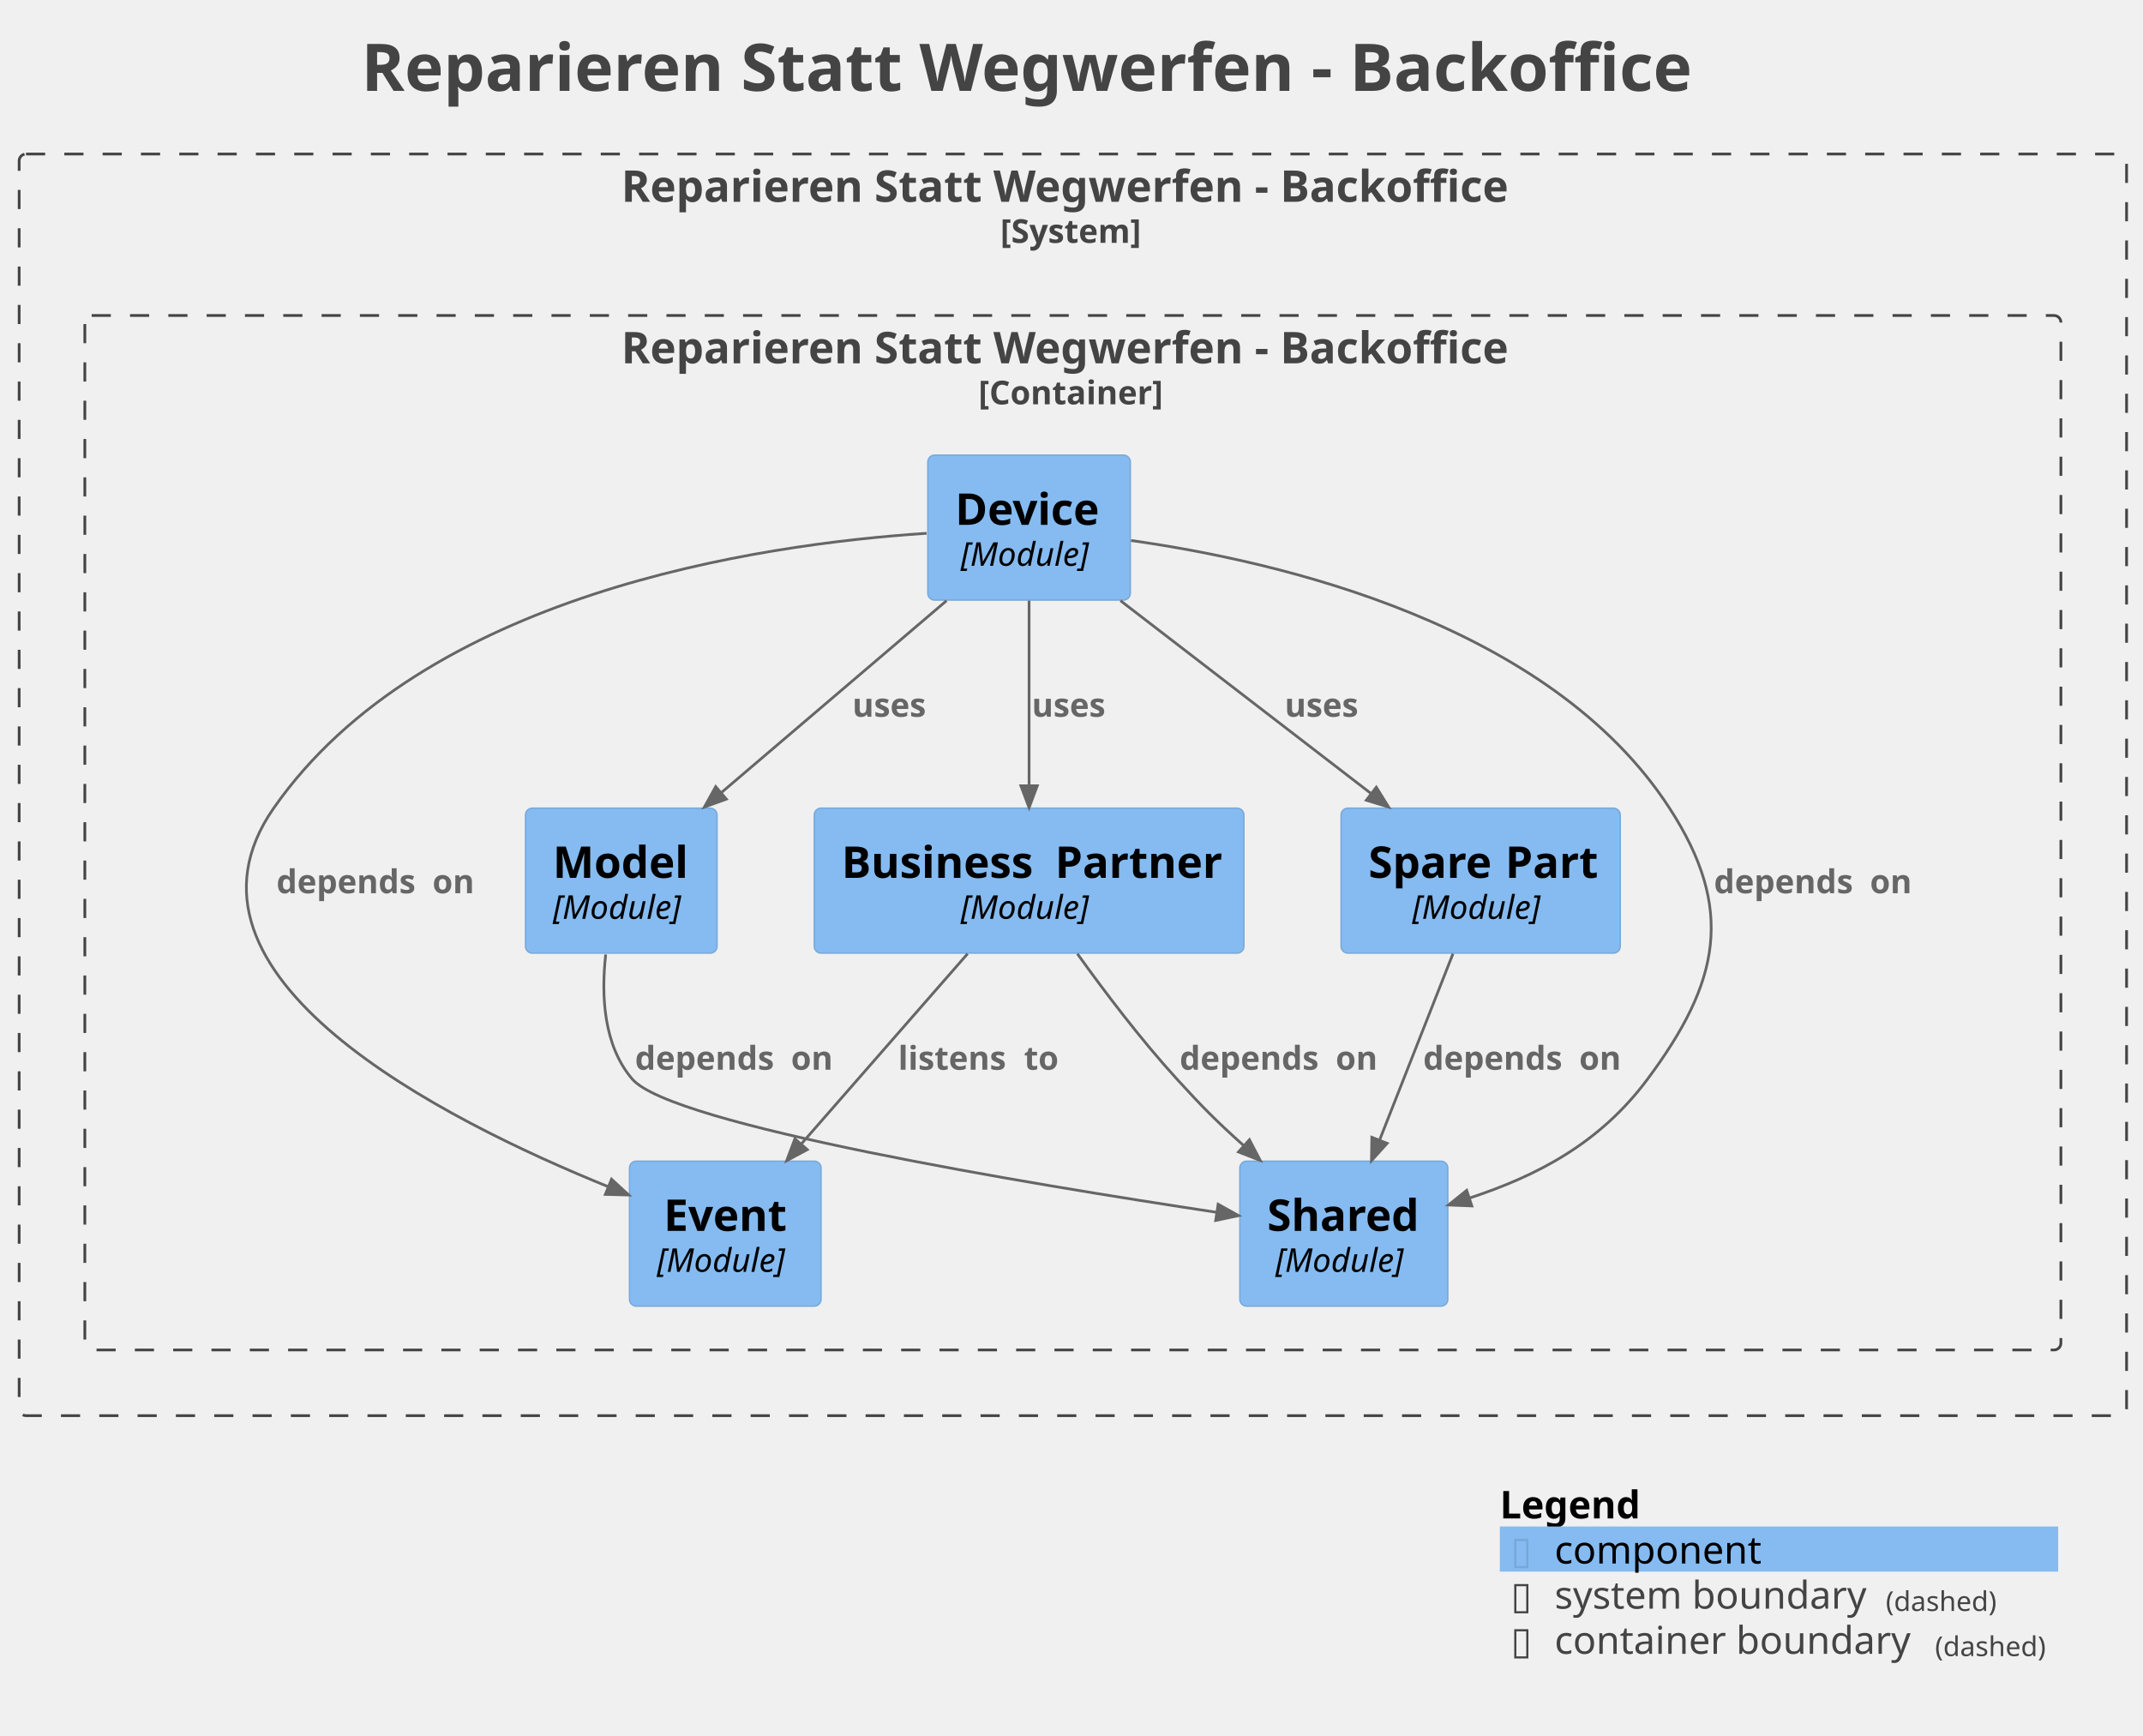
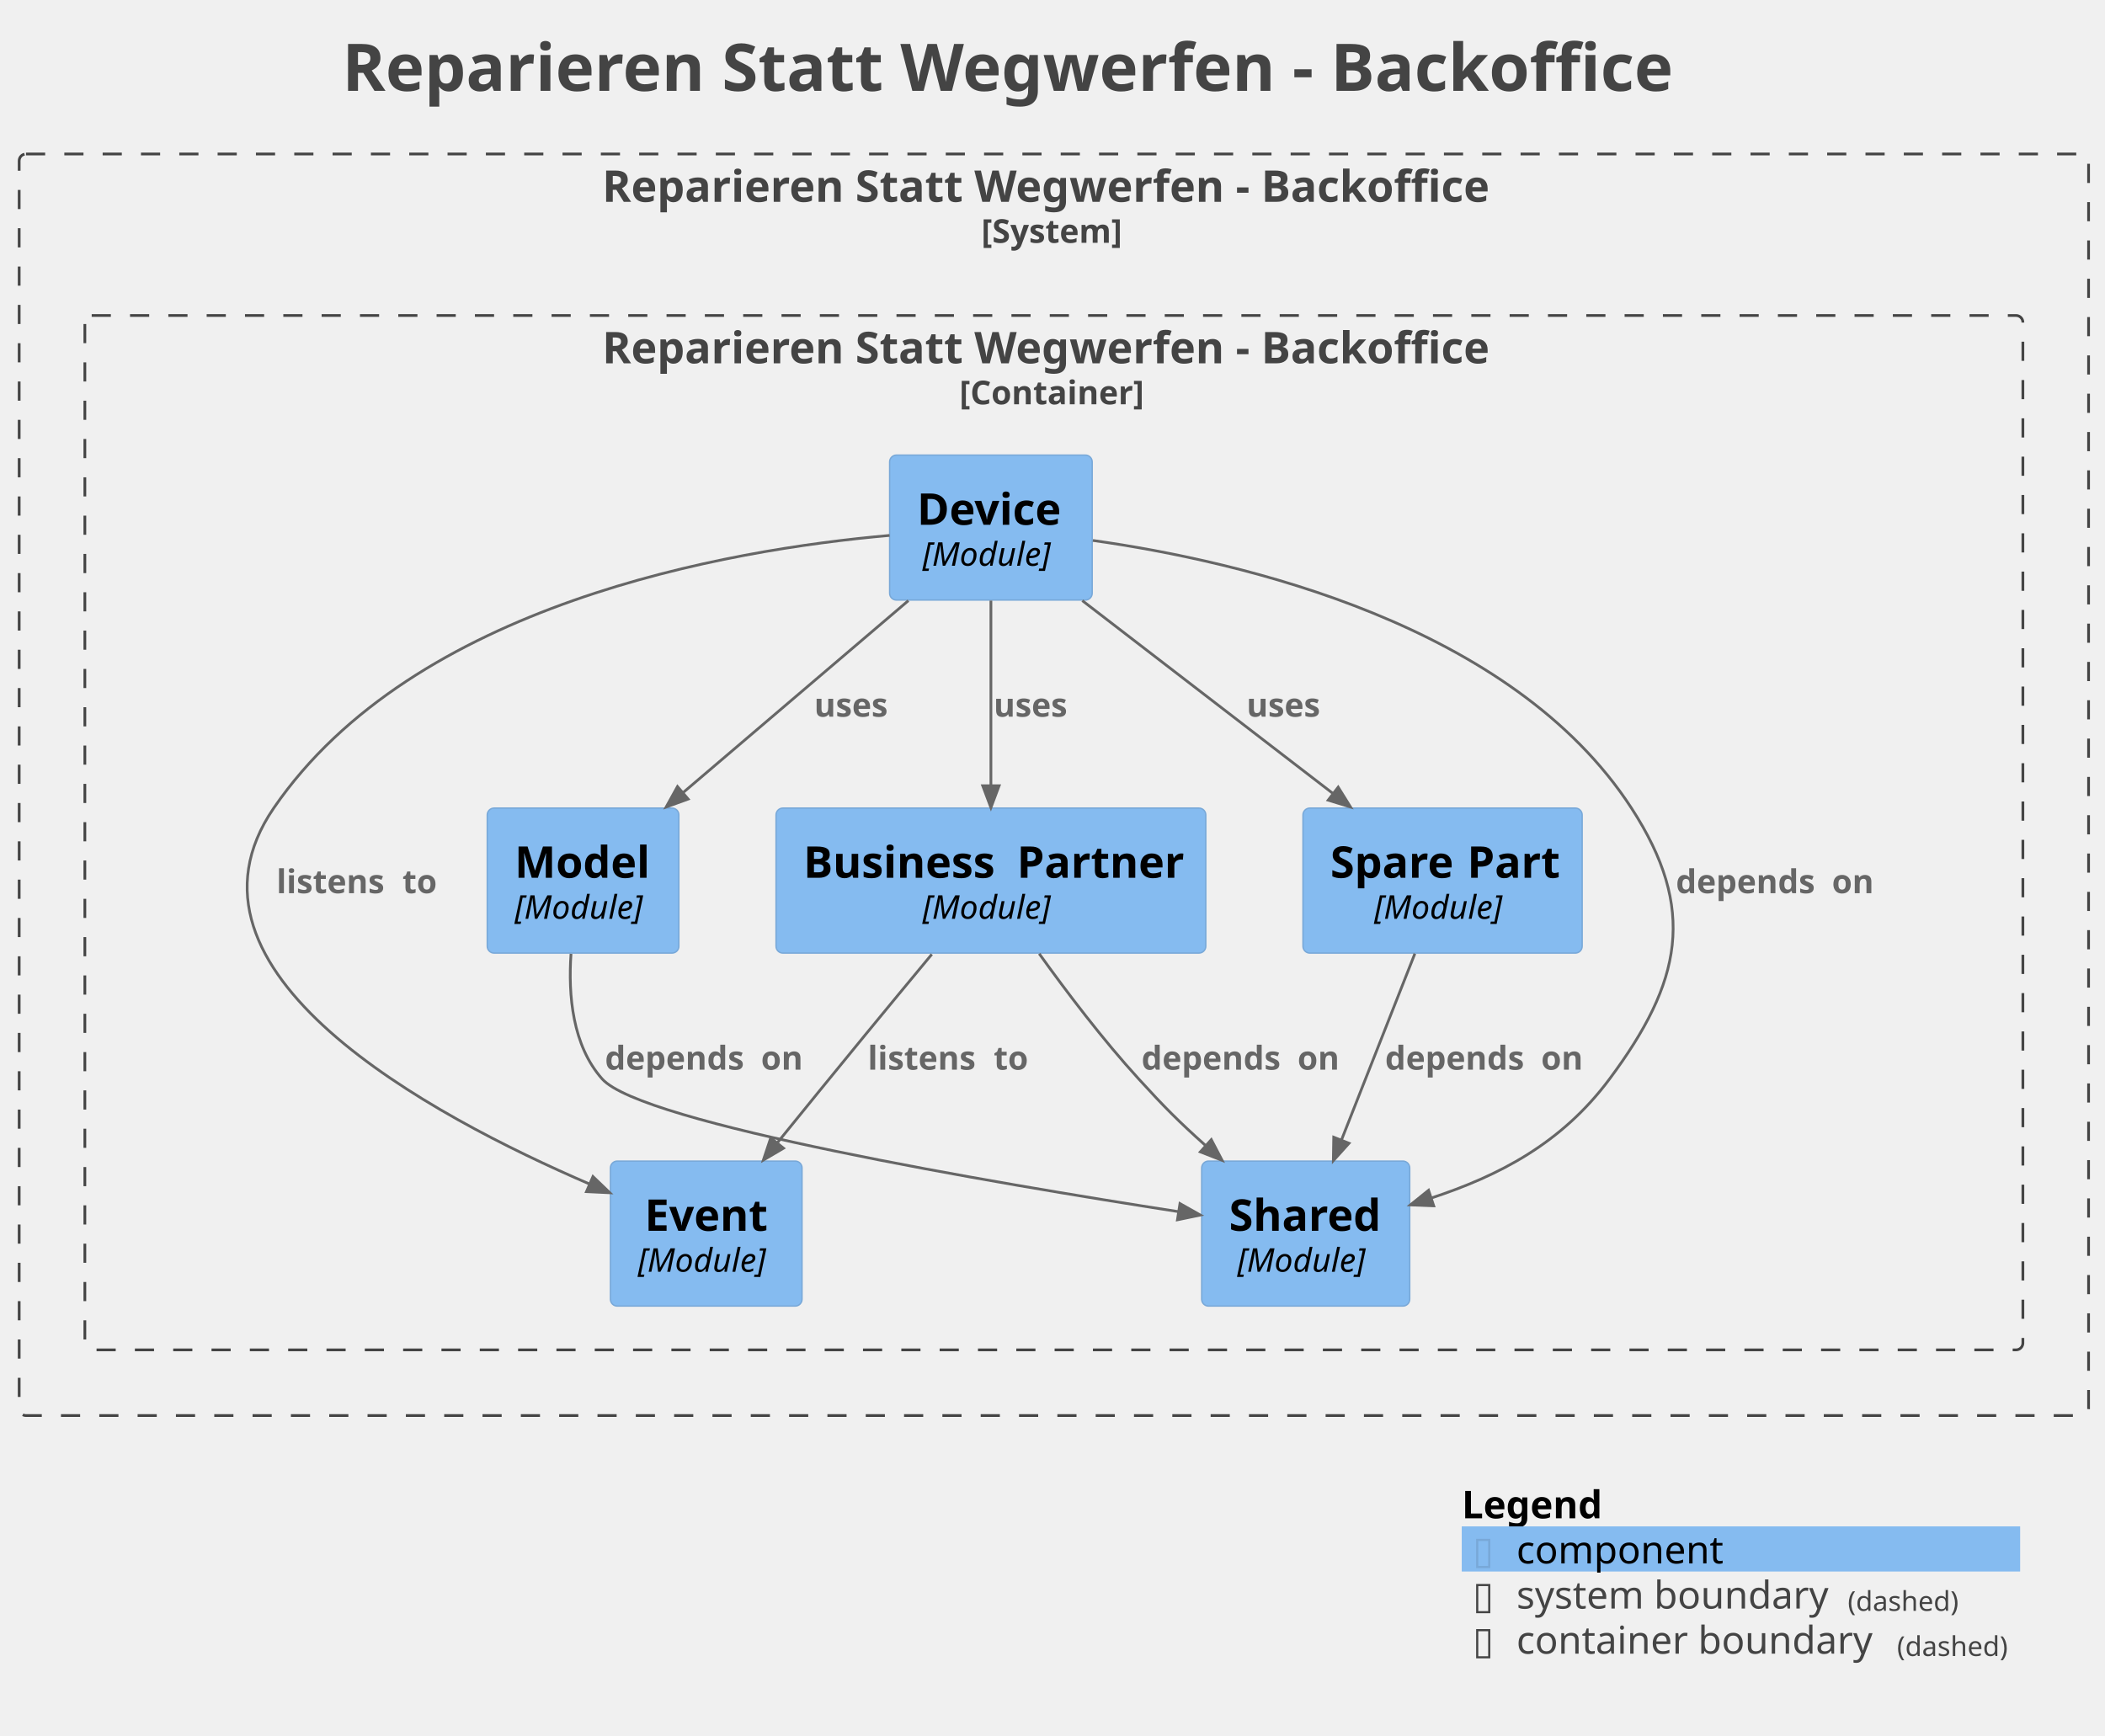
- <svg xmlns="http://www.w3.org/2000/svg" contentStyleType="text/css" height="634px" preserveAspectRatio="none" style="width:783px;height:634px;background:#FFFFFF;" version="1.1" viewBox="0 0 783 634" width="783px" zoomAndPan="magnify">
+ <svg xmlns="http://www.w3.org/2000/svg" contentStyleType="text/css" height="634px" preserveAspectRatio="none" style="width:769px;height:634px;background:#FFFFFF;" version="1.1" viewBox="0 0 769 634" width="769px" zoomAndPan="magnify">
  <defs />
  <g>
-     <text fill="#444444" font-family="sans-serif" font-size="24" font-weight="bold" lengthAdjust="spacing" textLength="505" x="132" y="33.203">Reparieren Statt Wegwerfen - Backoffice
+     <text fill="#444444" font-family="sans-serif" font-size="24" font-weight="bold" lengthAdjust="spacing" textLength="505" x="125" y="33.203">Reparieren Statt Wegwerfen - Backoffice
        </text>
    <g id="cluster_ReparierenStattWegwerfenBackoffice_boundary">
-       <rect fill="none" height="460.93" rx="2.5" ry="2.5" style="stroke:#444444;stroke-width:1.0;stroke-dasharray:7.0,7.0;" width="770" x="7" y="56.266" />
-       <text fill="#444444" font-family="sans-serif" font-size="16" font-weight="bold" lengthAdjust="spacing" textLength="330" x="227" y="73.734">Reparieren Statt Wegwerfen - Backoffice
+       <rect fill="none" height="460.93" rx="2.5" ry="2.5" style="stroke:#444444;stroke-width:1.0;stroke-dasharray:7.0,7.0;" width="756" x="7" y="56.266" />
+       <text fill="#444444" font-family="sans-serif" font-size="16" font-weight="bold" lengthAdjust="spacing" textLength="330" x="220" y="73.734">Reparieren Statt Wegwerfen - Backoffice
            </text>
-       <text fill="#444444" font-family="sans-serif" font-size="12" font-weight="bold" lengthAdjust="spacing" textLength="53" x="365.5" y="88.711">[System]
+       <text fill="#444444" font-family="sans-serif" font-size="12" font-weight="bold" lengthAdjust="spacing" textLength="53" x="358.5" y="88.711">[System]
            </text>
    </g>
    <g id="cluster_ReparierenStattWegwerfenBackoffice.ReparierenStattWegwerfenBackoffice_boundary">
-       <rect fill="none" height="377.93" rx="2.5" ry="2.5" style="stroke:#444444;stroke-width:1.0;stroke-dasharray:7.0,7.0;" width="722" x="31" y="115.266" />
-       <text fill="#444444" font-family="sans-serif" font-size="16" font-weight="bold" lengthAdjust="spacing" textLength="330" x="227" y="132.734">Reparieren Statt Wegwerfen - Backoffice
+       <rect fill="none" height="377.93" rx="2.5" ry="2.5" style="stroke:#444444;stroke-width:1.0;stroke-dasharray:7.0,7.0;" width="708" x="31" y="115.266" />
+       <text fill="#444444" font-family="sans-serif" font-size="16" font-weight="bold" lengthAdjust="spacing" textLength="330" x="220" y="132.734">Reparieren Statt Wegwerfen - Backoffice
            </text>
-       <text fill="#444444" font-family="sans-serif" font-size="12" font-weight="bold" lengthAdjust="spacing" textLength="69" x="357.5" y="147.711">[Container]
+       <text fill="#444444" font-family="sans-serif" font-size="12" font-weight="bold" lengthAdjust="spacing" textLength="69" x="350.5" y="147.711">[Container]
            </text>
    </g>
    <g id="elem_ReparierenStattWegwerfenBackoffice.ReparierenStattWegwerfenBackoffice.Device">
-       <rect fill="#85BBF0" height="52.977" rx="2.5" ry="2.5" style="stroke:#78A8D8;stroke-width:0.5;" width="74" x="339" y="166.266" />
-       <text fill="#000000" font-family="sans-serif" font-size="16" font-weight="bold" lengthAdjust="spacing" textLength="54" x="349" y="191.734">Device
+       <rect fill="#85BBF0" height="52.977" rx="2.5" ry="2.5" style="stroke:#78A8D8;stroke-width:0.5;" width="74" x="325" y="166.266" />
+       <text fill="#000000" font-family="sans-serif" font-size="16" font-weight="bold" lengthAdjust="spacing" textLength="54" x="335" y="191.734">Device
            </text>
-       <text fill="#000000" font-family="sans-serif" font-size="12" font-style="italic" lengthAdjust="spacing" textLength="50" x="351" y="206.711">[Module]
+       <text fill="#000000" font-family="sans-serif" font-size="12" font-style="italic" lengthAdjust="spacing" textLength="50" x="337" y="206.711">[Module]
            </text>
    </g>
    <g id="elem_ReparierenStattWegwerfenBackoffice.ReparierenStattWegwerfenBackoffice.Event">
-       <rect fill="#85BBF0" height="52.977" rx="2.5" ry="2.5" style="stroke:#78A8D8;stroke-width:0.5;" width="70" x="230" y="424.216" />
-       <text fill="#000000" font-family="sans-serif" font-size="16" font-weight="bold" lengthAdjust="spacing" textLength="45" x="242.5" y="449.684">Event
+       <rect fill="#85BBF0" height="52.977" rx="2.5" ry="2.5" style="stroke:#78A8D8;stroke-width:0.5;" width="70" x="223" y="424.216" />
+       <text fill="#000000" font-family="sans-serif" font-size="16" font-weight="bold" lengthAdjust="spacing" textLength="45" x="235.5" y="449.684">Event
            </text>
-       <text fill="#000000" font-family="sans-serif" font-size="12" font-style="italic" lengthAdjust="spacing" textLength="50" x="240" y="464.661">[Module]
+       <text fill="#000000" font-family="sans-serif" font-size="12" font-style="italic" lengthAdjust="spacing" textLength="50" x="233" y="464.661">[Module]
            </text>
    </g>
    <g id="elem_ReparierenStattWegwerfenBackoffice.ReparierenStattWegwerfenBackoffice.Shared">
-       <rect fill="#85BBF0" height="52.977" rx="2.5" ry="2.5" style="stroke:#78A8D8;stroke-width:0.5;" width="76" x="453" y="424.216" />
-       <text fill="#000000" font-family="sans-serif" font-size="16" font-weight="bold" lengthAdjust="spacing" textLength="56" x="463" y="449.684">Shared
+       <rect fill="#85BBF0" height="52.977" rx="2.5" ry="2.5" style="stroke:#78A8D8;stroke-width:0.5;" width="76" x="439" y="424.216" />
+       <text fill="#000000" font-family="sans-serif" font-size="16" font-weight="bold" lengthAdjust="spacing" textLength="56" x="449" y="449.684">Shared
            </text>
-       <text fill="#000000" font-family="sans-serif" font-size="12" font-style="italic" lengthAdjust="spacing" textLength="50" x="466" y="464.661">[Module]
+       <text fill="#000000" font-family="sans-serif" font-size="12" font-style="italic" lengthAdjust="spacing" textLength="50" x="452" y="464.661">[Module]
            </text>
    </g>
    <g id="elem_ReparierenStattWegwerfenBackoffice.ReparierenStattWegwerfenBackoffice.BusinessPartner">
-       <rect fill="#85BBF0" height="52.977" rx="2.5" ry="2.5" style="stroke:#78A8D8;stroke-width:0.5;" width="157" x="297.5" y="295.246" />
-       <text fill="#000000" font-family="sans-serif" font-size="16" font-weight="bold" lengthAdjust="spacing" textLength="73" x="307.5" y="320.714">Business
+       <rect fill="#85BBF0" height="52.977" rx="2.5" ry="2.5" style="stroke:#78A8D8;stroke-width:0.5;" width="157" x="283.5" y="295.246" />
+       <text fill="#000000" font-family="sans-serif" font-size="16" font-weight="bold" lengthAdjust="spacing" textLength="73" x="293.5" y="320.714">Business
            </text>
-       <text fill="#000000" font-family="sans-serif" font-size="16" font-weight="bold" lengthAdjust="spacing" textLength="5" x="380.5" y="320.714"> 
+       <text fill="#000000" font-family="sans-serif" font-size="16" font-weight="bold" lengthAdjust="spacing" textLength="5" x="366.5" y="320.714"> 
            </text>
-       <text fill="#000000" font-family="sans-serif" font-size="16" font-weight="bold" lengthAdjust="spacing" textLength="59" x="385.5" y="320.714">Partner
+       <text fill="#000000" font-family="sans-serif" font-size="16" font-weight="bold" lengthAdjust="spacing" textLength="59" x="371.5" y="320.714">Partner
            </text>
-       <text fill="#000000" font-family="sans-serif" font-size="12" font-style="italic" lengthAdjust="spacing" textLength="50" x="351" y="335.691">[Module]
+       <text fill="#000000" font-family="sans-serif" font-size="12" font-style="italic" lengthAdjust="spacing" textLength="50" x="337" y="335.691">[Module]
            </text>
    </g>
    <g id="elem_ReparierenStattWegwerfenBackoffice.ReparierenStattWegwerfenBackoffice.Model">
-       <rect fill="#85BBF0" height="52.977" rx="2.5" ry="2.5" style="stroke:#78A8D8;stroke-width:0.5;" width="70" x="192" y="295.246" />
-       <text fill="#000000" font-family="sans-serif" font-size="16" font-weight="bold" lengthAdjust="spacing" textLength="50" x="202" y="320.714">Model
+       <rect fill="#85BBF0" height="52.977" rx="2.5" ry="2.5" style="stroke:#78A8D8;stroke-width:0.5;" width="70" x="178" y="295.246" />
+       <text fill="#000000" font-family="sans-serif" font-size="16" font-weight="bold" lengthAdjust="spacing" textLength="50" x="188" y="320.714">Model
            </text>
-       <text fill="#000000" font-family="sans-serif" font-size="12" font-style="italic" lengthAdjust="spacing" textLength="50" x="202" y="335.691">[Module]
+       <text fill="#000000" font-family="sans-serif" font-size="12" font-style="italic" lengthAdjust="spacing" textLength="50" x="188" y="335.691">[Module]
            </text>
    </g>
    <g id="elem_ReparierenStattWegwerfenBackoffice.ReparierenStattWegwerfenBackoffice.SparePart">
-       <rect fill="#85BBF0" height="52.977" rx="2.5" ry="2.5" style="stroke:#78A8D8;stroke-width:0.5;" width="102" x="490" y="295.246" />
-       <text fill="#000000" font-family="sans-serif" font-size="16" font-weight="bold" lengthAdjust="spacing" textLength="45" x="500" y="320.714">Spare
+       <rect fill="#85BBF0" height="52.977" rx="2.5" ry="2.5" style="stroke:#78A8D8;stroke-width:0.5;" width="102" x="476" y="295.246" />
+       <text fill="#000000" font-family="sans-serif" font-size="16" font-weight="bold" lengthAdjust="spacing" textLength="45" x="486" y="320.714">Spare
            </text>
-       <text fill="#000000" font-family="sans-serif" font-size="16" font-weight="bold" lengthAdjust="spacing" textLength="5" x="545" y="320.714"> 
+       <text fill="#000000" font-family="sans-serif" font-size="16" font-weight="bold" lengthAdjust="spacing" textLength="5" x="531" y="320.714"> 
            </text>
-       <text fill="#000000" font-family="sans-serif" font-size="16" font-weight="bold" lengthAdjust="spacing" textLength="32" x="550" y="320.714">Part
+       <text fill="#000000" font-family="sans-serif" font-size="16" font-weight="bold" lengthAdjust="spacing" textLength="32" x="536" y="320.714">Part
            </text>
-       <text fill="#000000" font-family="sans-serif" font-size="12" font-style="italic" lengthAdjust="spacing" textLength="50" x="516" y="335.691">[Module]
+       <text fill="#000000" font-family="sans-serif" font-size="12" font-style="italic" lengthAdjust="spacing" textLength="50" x="502" y="335.691">[Module]
+             </text>
+     </g>
+     <g id="link_ReparierenStattWegwerfenBackoffice.ReparierenStattWegwerfenBackoffice.Device_ReparierenStattWegwerfenBackoffice.ReparierenStattWegwerfenBackoffice.Event">
+       <path d="M324.97,195.626 C265.73,200.836 151.14,220.596 100,295.246 C59.03,355.056 157.323,407.579 215.434,432.629 " fill="none" id="ReparierenStattWegwerfenBackoffice.ReparierenStattWegwerfenBackoffice.Device-to-ReparierenStattWegwerfenBackoffice.ReparierenStattWegwerfenBackoffice.Event" style="stroke:#666666;stroke-width:1.0;" />
+       <polygon fill="#666666" points="222.78,435.796,216.621,429.874,214.246,435.384,222.78,435.796" style="stroke:#666666;stroke-width:1.0;" />
+       <text fill="#666666" font-family="sans-serif" font-size="12" font-weight="bold" lengthAdjust="spacing" textLength="42" x="101" y="326.337">listens
+             </text>
+       <text fill="#666666" font-family="sans-serif" font-size="12" font-weight="bold" lengthAdjust="spacing" textLength="4" x="143" y="326.337"> 
+             </text>
+       <text fill="#666666" font-family="sans-serif" font-size="12" font-weight="bold" lengthAdjust="spacing" textLength="13" x="147" y="326.337">to
+             </text>
+     </g>
+     <g id="link_ReparierenStattWegwerfenBackoffice.ReparierenStattWegwerfenBackoffice.Device_ReparierenStattWegwerfenBackoffice.ReparierenStattWegwerfenBackoffice.Shared">
+       <path d="M399.25,197.466 C453.47,205.106 552.39,227.996 596,295.246 C620.02,332.266 614.35,358.816 588,394.216 C570.38,417.896 547.428,429.621 522.828,437.731 " fill="none" id="ReparierenStattWegwerfenBackoffice.ReparierenStattWegwerfenBackoffice.Device-to-ReparierenStattWegwerfenBackoffice.ReparierenStattWegwerfenBackoffice.Shared" style="stroke:#666666;stroke-width:1.0;" />
+       <polygon fill="#666666" points="515.23,440.236,523.767,440.58,521.889,434.882,515.23,440.236" style="stroke:#666666;stroke-width:1.0;" />
+       <text fill="#666666" font-family="sans-serif" font-size="12" font-weight="bold" lengthAdjust="spacing" textLength="53" x="612.23" y="326.337">depends
+             </text>
+       <text fill="#666666" font-family="sans-serif" font-size="12" font-weight="bold" lengthAdjust="spacing" textLength="4" x="665.23" y="326.337"> 
+             </text>
+       <text fill="#666666" font-family="sans-serif" font-size="12" font-weight="bold" lengthAdjust="spacing" textLength="16" x="669.23" y="326.337">on
+             </text>
+     </g>
+     <g id="link_ReparierenStattWegwerfenBackoffice.ReparierenStattWegwerfenBackoffice.Device_ReparierenStattWegwerfenBackoffice.ReparierenStattWegwerfenBackoffice.Model">
+       <path d="M331.85,219.446 C306.08,241.406 275.279,267.657 249.449,289.667 " fill="none" id="ReparierenStattWegwerfenBackoffice.ReparierenStattWegwerfenBackoffice.Device-to-ReparierenStattWegwerfenBackoffice.ReparierenStattWegwerfenBackoffice.Model" style="stroke:#666666;stroke-width:1.0;" />
+       <polygon fill="#666666" points="243.36,294.856,251.395,291.95,247.503,287.384,243.36,294.856" style="stroke:#666666;stroke-width:1.0;" />
+       <text fill="#666666" font-family="sans-serif" font-size="12" font-weight="bold" lengthAdjust="spacing" textLength="29" x="297.42" y="261.847">uses
+             </text>
+     </g>
+     <g id="link_ReparierenStattWegwerfenBackoffice.ReparierenStattWegwerfenBackoffice.Device_ReparierenStattWegwerfenBackoffice.ReparierenStattWegwerfenBackoffice.BusinessPartner">
+       <path d="M362,219.446 C362,241.476 362,265.056 362,287.076 " fill="none" id="ReparierenStattWegwerfenBackoffice.ReparierenStattWegwerfenBackoffice.Device-to-ReparierenStattWegwerfenBackoffice.ReparierenStattWegwerfenBackoffice.BusinessPartner" style="stroke:#666666;stroke-width:1.0;" />
+       <polygon fill="#666666" points="362,295.076,365,287.076,359,287.076,362,295.076" style="stroke:#666666;stroke-width:1.0;" />
+       <text fill="#666666" font-family="sans-serif" font-size="12" font-weight="bold" lengthAdjust="spacing" textLength="29" x="363" y="261.847">uses
+             </text>
+     </g>
+     <g id="link_ReparierenStattWegwerfenBackoffice.ReparierenStattWegwerfenBackoffice.Device_ReparierenStattWegwerfenBackoffice.ReparierenStattWegwerfenBackoffice.SparePart">
+       <path d="M395.39,219.446 C423.92,241.406 458.44,267.966 487.04,289.976 " fill="none" id="ReparierenStattWegwerfenBackoffice.ReparierenStattWegwerfenBackoffice.Device-to-ReparierenStattWegwerfenBackoffice.ReparierenStattWegwerfenBackoffice.SparePart" style="stroke:#666666;stroke-width:1.0;" />
+       <polygon fill="#666666" points="493.38,294.856,488.87,287.599,485.21,292.354,493.38,294.856" style="stroke:#666666;stroke-width:1.0;" />
+       <text fill="#666666" font-family="sans-serif" font-size="12" font-weight="bold" lengthAdjust="spacing" textLength="29" x="455.38" y="261.847">uses
            </text>
    </g>
    <g id="link_ReparierenStattWegwerfenBackoffice.ReparierenStattWegwerfenBackoffice.BusinessPartner_ReparierenStattWegwerfenBackoffice.ReparierenStattWegwerfenBackoffice.Event">
-       <path d="M353.54,348.426 C334.28,370.456 311.947,396.014 292.697,418.024 " fill="none" id="ReparierenStattWegwerfenBackoffice.ReparierenStattWegwerfenBackoffice.BusinessPartner-to-ReparierenStattWegwerfenBackoffice.ReparierenStattWegwerfenBackoffice.Event" style="stroke:#666666;stroke-width:1.0;" />
-       <polygon fill="#666666" points="287.43,424.046,294.955,419.999,290.438,416.049,287.43,424.046" style="stroke:#666666;stroke-width:1.0;" />
-       <text fill="#666666" font-family="sans-serif" font-size="12" font-weight="bold" lengthAdjust="spacing" textLength="42" x="328.15" y="390.817">listens
+       <path d="M340.41,348.656 C332.69,357.956 323.94,368.546 316,378.216 C303.64,393.296 294.911,404.016 283.901,417.626 " fill="none" id="ReparierenStattWegwerfenBackoffice.ReparierenStattWegwerfenBackoffice.BusinessPartner-to-ReparierenStattWegwerfenBackoffice.ReparierenStattWegwerfenBackoffice.Event" style="stroke:#666666;stroke-width:1.0;" />
+       <polygon fill="#666666" points="278.87,423.846,286.234,419.513,281.569,415.739,278.87,423.846" style="stroke:#666666;stroke-width:1.0;" />
+       <text fill="#666666" font-family="sans-serif" font-size="12" font-weight="bold" lengthAdjust="spacing" textLength="42" x="317" y="390.817">listens
            </text>
-       <text fill="#666666" font-family="sans-serif" font-size="12" font-weight="bold" lengthAdjust="spacing" textLength="4" x="370.15" y="390.817"> 
+       <text fill="#666666" font-family="sans-serif" font-size="12" font-weight="bold" lengthAdjust="spacing" textLength="4" x="359" y="390.817"> 
            </text>
-       <text fill="#666666" font-family="sans-serif" font-size="12" font-weight="bold" lengthAdjust="spacing" textLength="13" x="374.15" y="390.817">to
+       <text fill="#666666" font-family="sans-serif" font-size="12" font-weight="bold" lengthAdjust="spacing" textLength="13" x="363" y="390.817">to
            </text>
    </g>
    <g id="link_ReparierenStattWegwerfenBackoffice.ReparierenStattWegwerfenBackoffice.BusinessPartner_ReparierenStattWegwerfenBackoffice.ReparierenStattWegwerfenBackoffice.Shared">
-       <path d="M393.65,348.446 C403.71,362.476 416.89,379.856 430,394.216 C439.36,404.476 444.431,409.588 454.511,418.618 " fill="none" id="ReparierenStattWegwerfenBackoffice.ReparierenStattWegwerfenBackoffice.BusinessPartner-to-ReparierenStattWegwerfenBackoffice.ReparierenStattWegwerfenBackoffice.Shared" style="stroke:#666666;stroke-width:1.0;" />
-       <polygon fill="#666666" points="460.47,423.956,456.513,416.383,452.51,420.852,460.47,423.956" style="stroke:#666666;stroke-width:1.0;" />
-       <text fill="#666666" font-family="sans-serif" font-size="12" font-weight="bold" lengthAdjust="spacing" textLength="53" x="431" y="390.817">depends
+       <path d="M379.65,348.446 C389.71,362.476 402.89,379.856 416,394.216 C425.36,404.476 430.431,409.588 440.511,418.618 " fill="none" id="ReparierenStattWegwerfenBackoffice.ReparierenStattWegwerfenBackoffice.BusinessPartner-to-ReparierenStattWegwerfenBackoffice.ReparierenStattWegwerfenBackoffice.Shared" style="stroke:#666666;stroke-width:1.0;" />
+       <polygon fill="#666666" points="446.47,423.956,442.513,416.383,438.51,420.852,446.47,423.956" style="stroke:#666666;stroke-width:1.0;" />
+       <text fill="#666666" font-family="sans-serif" font-size="12" font-weight="bold" lengthAdjust="spacing" textLength="53" x="417" y="390.817">depends
            </text>
-       <text fill="#666666" font-family="sans-serif" font-size="12" font-weight="bold" lengthAdjust="spacing" textLength="4" x="484" y="390.817"> 
+       <text fill="#666666" font-family="sans-serif" font-size="12" font-weight="bold" lengthAdjust="spacing" textLength="4" x="470" y="390.817"> 
            </text>
-       <text fill="#666666" font-family="sans-serif" font-size="12" font-weight="bold" lengthAdjust="spacing" textLength="16" x="488" y="390.817">on
+       <text fill="#666666" font-family="sans-serif" font-size="12" font-weight="bold" lengthAdjust="spacing" textLength="16" x="474" y="390.817">on
+             </text>
+     </g>
+     <g id="link_ReparierenStattWegwerfenBackoffice.ReparierenStattWegwerfenBackoffice.Model_ReparierenStattWegwerfenBackoffice.ReparierenStattWegwerfenBackoffice.Shared">
+       <path d="M208.6,348.496 C207.55,363.586 209.13,382.026 220,394.216 C234.5,410.496 362.515,432.138 430.605,442.708 " fill="none" id="ReparierenStattWegwerfenBackoffice.ReparierenStattWegwerfenBackoffice.Model-to-ReparierenStattWegwerfenBackoffice.ReparierenStattWegwerfenBackoffice.Shared" style="stroke:#666666;stroke-width:1.0;" />
+       <polygon fill="#666666" points="438.51,443.936,431.065,439.744,430.144,445.673,438.51,443.936" style="stroke:#666666;stroke-width:1.0;" />
+       <text fill="#666666" font-family="sans-serif" font-size="12" font-weight="bold" lengthAdjust="spacing" textLength="53" x="221" y="390.817">depends
+             </text>
+       <text fill="#666666" font-family="sans-serif" font-size="12" font-weight="bold" lengthAdjust="spacing" textLength="4" x="274" y="390.817"> 
+             </text>
+       <text fill="#666666" font-family="sans-serif" font-size="12" font-weight="bold" lengthAdjust="spacing" textLength="16" x="278" y="390.817">on
            </text>
    </g>
    <g id="link_ReparierenStattWegwerfenBackoffice.ReparierenStattWegwerfenBackoffice.SparePart_ReparierenStattWegwerfenBackoffice.ReparierenStattWegwerfenBackoffice.Shared">
-       <path d="M530.88,348.426 C522.21,370.456 512.702,394.592 504.032,416.602 " fill="none" id="ReparierenStattWegwerfenBackoffice.ReparierenStattWegwerfenBackoffice.SparePart-to-ReparierenStattWegwerfenBackoffice.ReparierenStattWegwerfenBackoffice.Shared" style="stroke:#666666;stroke-width:1.0;" />
-       <polygon fill="#666666" points="501.1,424.046,506.823,417.702,501.241,415.503,501.1,424.046" style="stroke:#666666;stroke-width:1.0;" />
-       <text fill="#666666" font-family="sans-serif" font-size="12" font-weight="bold" lengthAdjust="spacing" textLength="53" x="519.99" y="390.817">depends
+       <path d="M516.88,348.426 C508.21,370.456 498.702,394.592 490.032,416.602 " fill="none" id="ReparierenStattWegwerfenBackoffice.ReparierenStattWegwerfenBackoffice.SparePart-to-ReparierenStattWegwerfenBackoffice.ReparierenStattWegwerfenBackoffice.Shared" style="stroke:#666666;stroke-width:1.0;" />
+       <polygon fill="#666666" points="487.1,424.046,492.823,417.702,487.241,415.503,487.1,424.046" style="stroke:#666666;stroke-width:1.0;" />
+       <text fill="#666666" font-family="sans-serif" font-size="12" font-weight="bold" lengthAdjust="spacing" textLength="53" x="505.99" y="390.817">depends
            </text>
-       <text fill="#666666" font-family="sans-serif" font-size="12" font-weight="bold" lengthAdjust="spacing" textLength="4" x="572.99" y="390.817"> 
+       <text fill="#666666" font-family="sans-serif" font-size="12" font-weight="bold" lengthAdjust="spacing" textLength="4" x="558.99" y="390.817"> 
            </text>
-       <text fill="#666666" font-family="sans-serif" font-size="12" font-weight="bold" lengthAdjust="spacing" textLength="16" x="576.99" y="390.817">on
+       <text fill="#666666" font-family="sans-serif" font-size="12" font-weight="bold" lengthAdjust="spacing" textLength="16" x="562.99" y="390.817">on
            </text>
    </g>
-     <g id="link_ReparierenStattWegwerfenBackoffice.ReparierenStattWegwerfenBackoffice.Device_ReparierenStattWegwerfenBackoffice.ReparierenStattWegwerfenBackoffice.Shared">
-       <path d="M413.25,197.466 C467.47,205.106 566.39,227.996 610,295.246 C634.02,332.266 628.35,358.816 602,394.216 C584.38,417.896 561.428,429.621 536.828,437.731 " fill="none" id="ReparierenStattWegwerfenBackoffice.ReparierenStattWegwerfenBackoffice.Device-to-ReparierenStattWegwerfenBackoffice.ReparierenStattWegwerfenBackoffice.Shared" style="stroke:#666666;stroke-width:1.0;" />
-       <polygon fill="#666666" points="529.23,440.236,537.767,440.58,535.889,434.882,529.23,440.236" style="stroke:#666666;stroke-width:1.0;" />
-       <text fill="#666666" font-family="sans-serif" font-size="12" font-weight="bold" lengthAdjust="spacing" textLength="53" x="626.23" y="326.337">depends
-             </text>
-       <text fill="#666666" font-family="sans-serif" font-size="12" font-weight="bold" lengthAdjust="spacing" textLength="4" x="679.23" y="326.337"> 
-             </text>
-       <text fill="#666666" font-family="sans-serif" font-size="12" font-weight="bold" lengthAdjust="spacing" textLength="16" x="683.23" y="326.337">on
-             </text>
-     </g>
-     <g id="link_ReparierenStattWegwerfenBackoffice.ReparierenStattWegwerfenBackoffice.Device_ReparierenStattWegwerfenBackoffice.ReparierenStattWegwerfenBackoffice.Event">
-       <path d="M338.56,194.836 C276.72,198.886 154.63,216.946 100,295.246 C57.23,356.546 162.067,409.138 222.307,433.578 " fill="none" id="ReparierenStattWegwerfenBackoffice.ReparierenStattWegwerfenBackoffice.Device-to-ReparierenStattWegwerfenBackoffice.ReparierenStattWegwerfenBackoffice.Event" style="stroke:#666666;stroke-width:1.0;" />
-       <polygon fill="#666666" points="229.72,436.586,223.435,430.798,221.179,436.358,229.72,436.586" style="stroke:#666666;stroke-width:1.0;" />
-       <text fill="#666666" font-family="sans-serif" font-size="12" font-weight="bold" lengthAdjust="spacing" textLength="53" x="101" y="326.337">depends
-             </text>
-       <text fill="#666666" font-family="sans-serif" font-size="12" font-weight="bold" lengthAdjust="spacing" textLength="4" x="154" y="326.337"> 
-             </text>
-       <text fill="#666666" font-family="sans-serif" font-size="12" font-weight="bold" lengthAdjust="spacing" textLength="16" x="158" y="326.337">on
-             </text>
-     </g>
-     <g id="link_ReparierenStattWegwerfenBackoffice.ReparierenStattWegwerfenBackoffice.Device_ReparierenStattWegwerfenBackoffice.ReparierenStattWegwerfenBackoffice.Model">
-       <path d="M345.85,219.446 C320.08,241.406 289.279,267.657 263.449,289.667 " fill="none" id="ReparierenStattWegwerfenBackoffice.ReparierenStattWegwerfenBackoffice.Device-to-ReparierenStattWegwerfenBackoffice.ReparierenStattWegwerfenBackoffice.Model" style="stroke:#666666;stroke-width:1.0;" />
-       <polygon fill="#666666" points="257.36,294.856,265.395,291.95,261.503,287.384,257.36,294.856" style="stroke:#666666;stroke-width:1.0;" />
-       <text fill="#666666" font-family="sans-serif" font-size="12" font-weight="bold" lengthAdjust="spacing" textLength="29" x="311.42" y="261.847">uses
-             </text>
-     </g>
-     <g id="link_ReparierenStattWegwerfenBackoffice.ReparierenStattWegwerfenBackoffice.Device_ReparierenStattWegwerfenBackoffice.ReparierenStattWegwerfenBackoffice.SparePart">
-       <path d="M409.39,219.446 C437.92,241.406 472.44,267.966 501.04,289.976 " fill="none" id="ReparierenStattWegwerfenBackoffice.ReparierenStattWegwerfenBackoffice.Device-to-ReparierenStattWegwerfenBackoffice.ReparierenStattWegwerfenBackoffice.SparePart" style="stroke:#666666;stroke-width:1.0;" />
-       <polygon fill="#666666" points="507.38,294.856,502.87,287.599,499.21,292.354,507.38,294.856" style="stroke:#666666;stroke-width:1.0;" />
-       <text fill="#666666" font-family="sans-serif" font-size="12" font-weight="bold" lengthAdjust="spacing" textLength="29" x="469.38" y="261.847">uses
-             </text>
-     </g>
-     <g id="link_ReparierenStattWegwerfenBackoffice.ReparierenStattWegwerfenBackoffice.Device_ReparierenStattWegwerfenBackoffice.ReparierenStattWegwerfenBackoffice.BusinessPartner">
-       <path d="M376,219.446 C376,241.476 376,265.056 376,287.076 " fill="none" id="ReparierenStattWegwerfenBackoffice.ReparierenStattWegwerfenBackoffice.Device-to-ReparierenStattWegwerfenBackoffice.ReparierenStattWegwerfenBackoffice.BusinessPartner" style="stroke:#666666;stroke-width:1.0;" />
-       <polygon fill="#666666" points="376,295.076,379,287.076,373,287.076,376,295.076" style="stroke:#666666;stroke-width:1.0;" />
-       <text fill="#666666" font-family="sans-serif" font-size="12" font-weight="bold" lengthAdjust="spacing" textLength="29" x="377" y="261.847">uses
-             </text>
-     </g>
-     <g id="link_ReparierenStattWegwerfenBackoffice.ReparierenStattWegwerfenBackoffice.Model_ReparierenStattWegwerfenBackoffice.ReparierenStattWegwerfenBackoffice.Shared">
-       <path d="M221.31,348.716 C219.62,363.706 220.49,381.946 231,394.216 C245.37,411.006 375.82,432.531 444.63,442.921 " fill="none" id="ReparierenStattWegwerfenBackoffice.ReparierenStattWegwerfenBackoffice.Model-to-ReparierenStattWegwerfenBackoffice.ReparierenStattWegwerfenBackoffice.Shared" style="stroke:#666666;stroke-width:1.0;" />
-       <polygon fill="#666666" points="452.54,444.116,445.078,439.955,444.182,445.888,452.54,444.116" style="stroke:#666666;stroke-width:1.0;" />
-       <text fill="#666666" font-family="sans-serif" font-size="12" font-weight="bold" lengthAdjust="spacing" textLength="53" x="232" y="390.817">depends
-             </text>
-       <text fill="#666666" font-family="sans-serif" font-size="12" font-weight="bold" lengthAdjust="spacing" textLength="4" x="285" y="390.817"> 
-             </text>
-       <text fill="#666666" font-family="sans-serif" font-size="12" font-weight="bold" lengthAdjust="spacing" textLength="16" x="289" y="390.817">on
-             </text>
-     </g>
-     <rect fill="none" height="16.488" style="stroke:none;stroke-width:1.0;" width="204" x="548" y="541.196" />
-     <text fill="#000000" font-family="sans-serif" font-size="14" font-weight="bold" lengthAdjust="spacing" textLength="51" x="548" y="554.731">Legend
+     <rect fill="none" height="16.488" style="stroke:none;stroke-width:1.0;" width="204" x="534" y="541.196" />
+     <text fill="#000000" font-family="sans-serif" font-size="14" font-weight="bold" lengthAdjust="spacing" textLength="51" x="534" y="554.731">Legend
        </text>
-     <text fill="#FFFFFF" font-family="sans-serif" font-size="14" lengthAdjust="spacing" textLength="4" x="599" y="554.731"> 
+     <text fill="#FFFFFF" font-family="sans-serif" font-size="14" lengthAdjust="spacing" textLength="4" x="585" y="554.731"> 
        </text>
-     <rect fill="#85BBF0" height="16.488" style="stroke:none;stroke-width:1.0;" width="204" x="548" y="557.684" />
-     <text fill="#78A8D8" font-family="sans-serif" font-size="14" lengthAdjust="spacing" textLength="8" x="552" y="571.219">▯
+     <rect fill="#85BBF0" height="16.488" style="stroke:none;stroke-width:1.0;" width="204" x="534" y="557.684" />
+     <text fill="#78A8D8" font-family="sans-serif" font-size="14" lengthAdjust="spacing" textLength="8" x="538" y="571.219">▯
        </text>
-     <text fill="#FFFFFF" font-family="sans-serif" font-size="14" lengthAdjust="spacing" textLength="4" x="560" y="571.219"> 
+     <text fill="#FFFFFF" font-family="sans-serif" font-size="14" lengthAdjust="spacing" textLength="4" x="546" y="571.219"> 
        </text>
-     <text fill="#000000" font-family="sans-serif" font-size="14" lengthAdjust="spacing" textLength="78" x="568" y="571.219">component
+     <text fill="#000000" font-family="sans-serif" font-size="14" lengthAdjust="spacing" textLength="78" x="554" y="571.219">component
        </text>
-     <text fill="#FFFFFF" font-family="sans-serif" font-size="14" lengthAdjust="spacing" textLength="4" x="650" y="571.219"> 
+     <text fill="#FFFFFF" font-family="sans-serif" font-size="14" lengthAdjust="spacing" textLength="4" x="636" y="571.219"> 
        </text>
-     <rect fill="none" height="16.488" style="stroke:none;stroke-width:1.0;" width="204" x="548" y="574.172" />
-     <text fill="#444444" font-family="sans-serif" font-size="14" lengthAdjust="spacing" textLength="8" x="552" y="587.707">▯
+     <rect fill="none" height="16.488" style="stroke:none;stroke-width:1.0;" width="204" x="534" y="574.172" />
+     <text fill="#444444" font-family="sans-serif" font-size="14" lengthAdjust="spacing" textLength="8" x="538" y="587.707">▯
        </text>
-     <text fill="#FFFFFF" font-family="sans-serif" font-size="14" lengthAdjust="spacing" textLength="4" x="560" y="587.707"> 
+     <text fill="#FFFFFF" font-family="sans-serif" font-size="14" lengthAdjust="spacing" textLength="4" x="546" y="587.707"> 
        </text>
-     <text fill="#444444" font-family="sans-serif" font-size="14" lengthAdjust="spacing" textLength="117" x="568" y="587.707">system boundary
+     <text fill="#444444" font-family="sans-serif" font-size="14" lengthAdjust="spacing" textLength="117" x="554" y="587.707">system boundary
        </text>
-     <text fill="#444444" font-family="sans-serif" font-size="10" lengthAdjust="spacing" textLength="41" x="689" y="588.551">(dashed)
+     <text fill="#444444" font-family="sans-serif" font-size="10" lengthAdjust="spacing" textLength="41" x="675" y="588.551">(dashed)
        </text>
-     <text fill="#FFFFFF" font-family="sans-serif" font-size="14" lengthAdjust="spacing" textLength="4" x="730" y="587.707"> 
+     <text fill="#FFFFFF" font-family="sans-serif" font-size="14" lengthAdjust="spacing" textLength="4" x="716" y="587.707"> 
        </text>
-     <rect fill="none" height="16.488" style="stroke:none;stroke-width:1.0;" width="204" x="548" y="590.66" />
-     <text fill="#444444" font-family="sans-serif" font-size="14" lengthAdjust="spacing" textLength="8" x="552" y="604.196">▯
+     <rect fill="none" height="16.488" style="stroke:none;stroke-width:1.0;" width="204" x="534" y="590.66" />
+     <text fill="#444444" font-family="sans-serif" font-size="14" lengthAdjust="spacing" textLength="8" x="538" y="604.196">▯
        </text>
-     <text fill="#FFFFFF" font-family="sans-serif" font-size="14" lengthAdjust="spacing" textLength="4" x="560" y="604.196"> 
+     <text fill="#FFFFFF" font-family="sans-serif" font-size="14" lengthAdjust="spacing" textLength="4" x="546" y="604.196"> 
        </text>
-     <text fill="#444444" font-family="sans-serif" font-size="14" lengthAdjust="spacing" textLength="135" x="568" y="604.196">container boundary
+     <text fill="#444444" font-family="sans-serif" font-size="14" lengthAdjust="spacing" textLength="135" x="554" y="604.196">container boundary
        </text>
-     <text fill="#444444" font-family="sans-serif" font-size="10" lengthAdjust="spacing" textLength="41" x="707" y="605.039">(dashed)
+     <text fill="#444444" font-family="sans-serif" font-size="10" lengthAdjust="spacing" textLength="41" x="693" y="605.039">(dashed)
        </text>
-     <text fill="#FFFFFF" font-family="sans-serif" font-size="14" lengthAdjust="spacing" textLength="4" x="748" y="604.196"> 
+     <text fill="#FFFFFF" font-family="sans-serif" font-size="14" lengthAdjust="spacing" textLength="4" x="734" y="604.196"> 
        </text>
-     <line style="stroke:none;stroke-width:1.0;" x1="548" x2="752" y1="541.196" y2="541.196" />
-     <line style="stroke:none;stroke-width:1.0;" x1="548" x2="752" y1="557.684" y2="557.684" />
-     <line style="stroke:none;stroke-width:1.0;" x1="548" x2="752" y1="574.172" y2="574.172" />
-     <line style="stroke:none;stroke-width:1.0;" x1="548" x2="752" y1="590.66" y2="590.66" />
-     <line style="stroke:none;stroke-width:1.0;" x1="548" x2="752" y1="607.149" y2="607.149" />
-     <line style="stroke:none;stroke-width:1.0;" x1="548" x2="548" y1="541.196" y2="607.149" />
-     <line style="stroke:none;stroke-width:1.0;" x1="752" x2="752" y1="541.196" y2="607.149" />
+     <line style="stroke:none;stroke-width:1.0;" x1="534" x2="738" y1="541.196" y2="541.196" />
+     <line style="stroke:none;stroke-width:1.0;" x1="534" x2="738" y1="557.684" y2="557.684" />
+     <line style="stroke:none;stroke-width:1.0;" x1="534" x2="738" y1="574.172" y2="574.172" />
+     <line style="stroke:none;stroke-width:1.0;" x1="534" x2="738" y1="590.66" y2="590.66" />
+     <line style="stroke:none;stroke-width:1.0;" x1="534" x2="738" y1="607.149" y2="607.149" />
+     <line style="stroke:none;stroke-width:1.0;" x1="534" x2="534" y1="541.196" y2="607.149" />
+     <line style="stroke:none;stroke-width:1.0;" x1="738" x2="738" y1="541.196" y2="607.149" />
  </g>
</svg>
